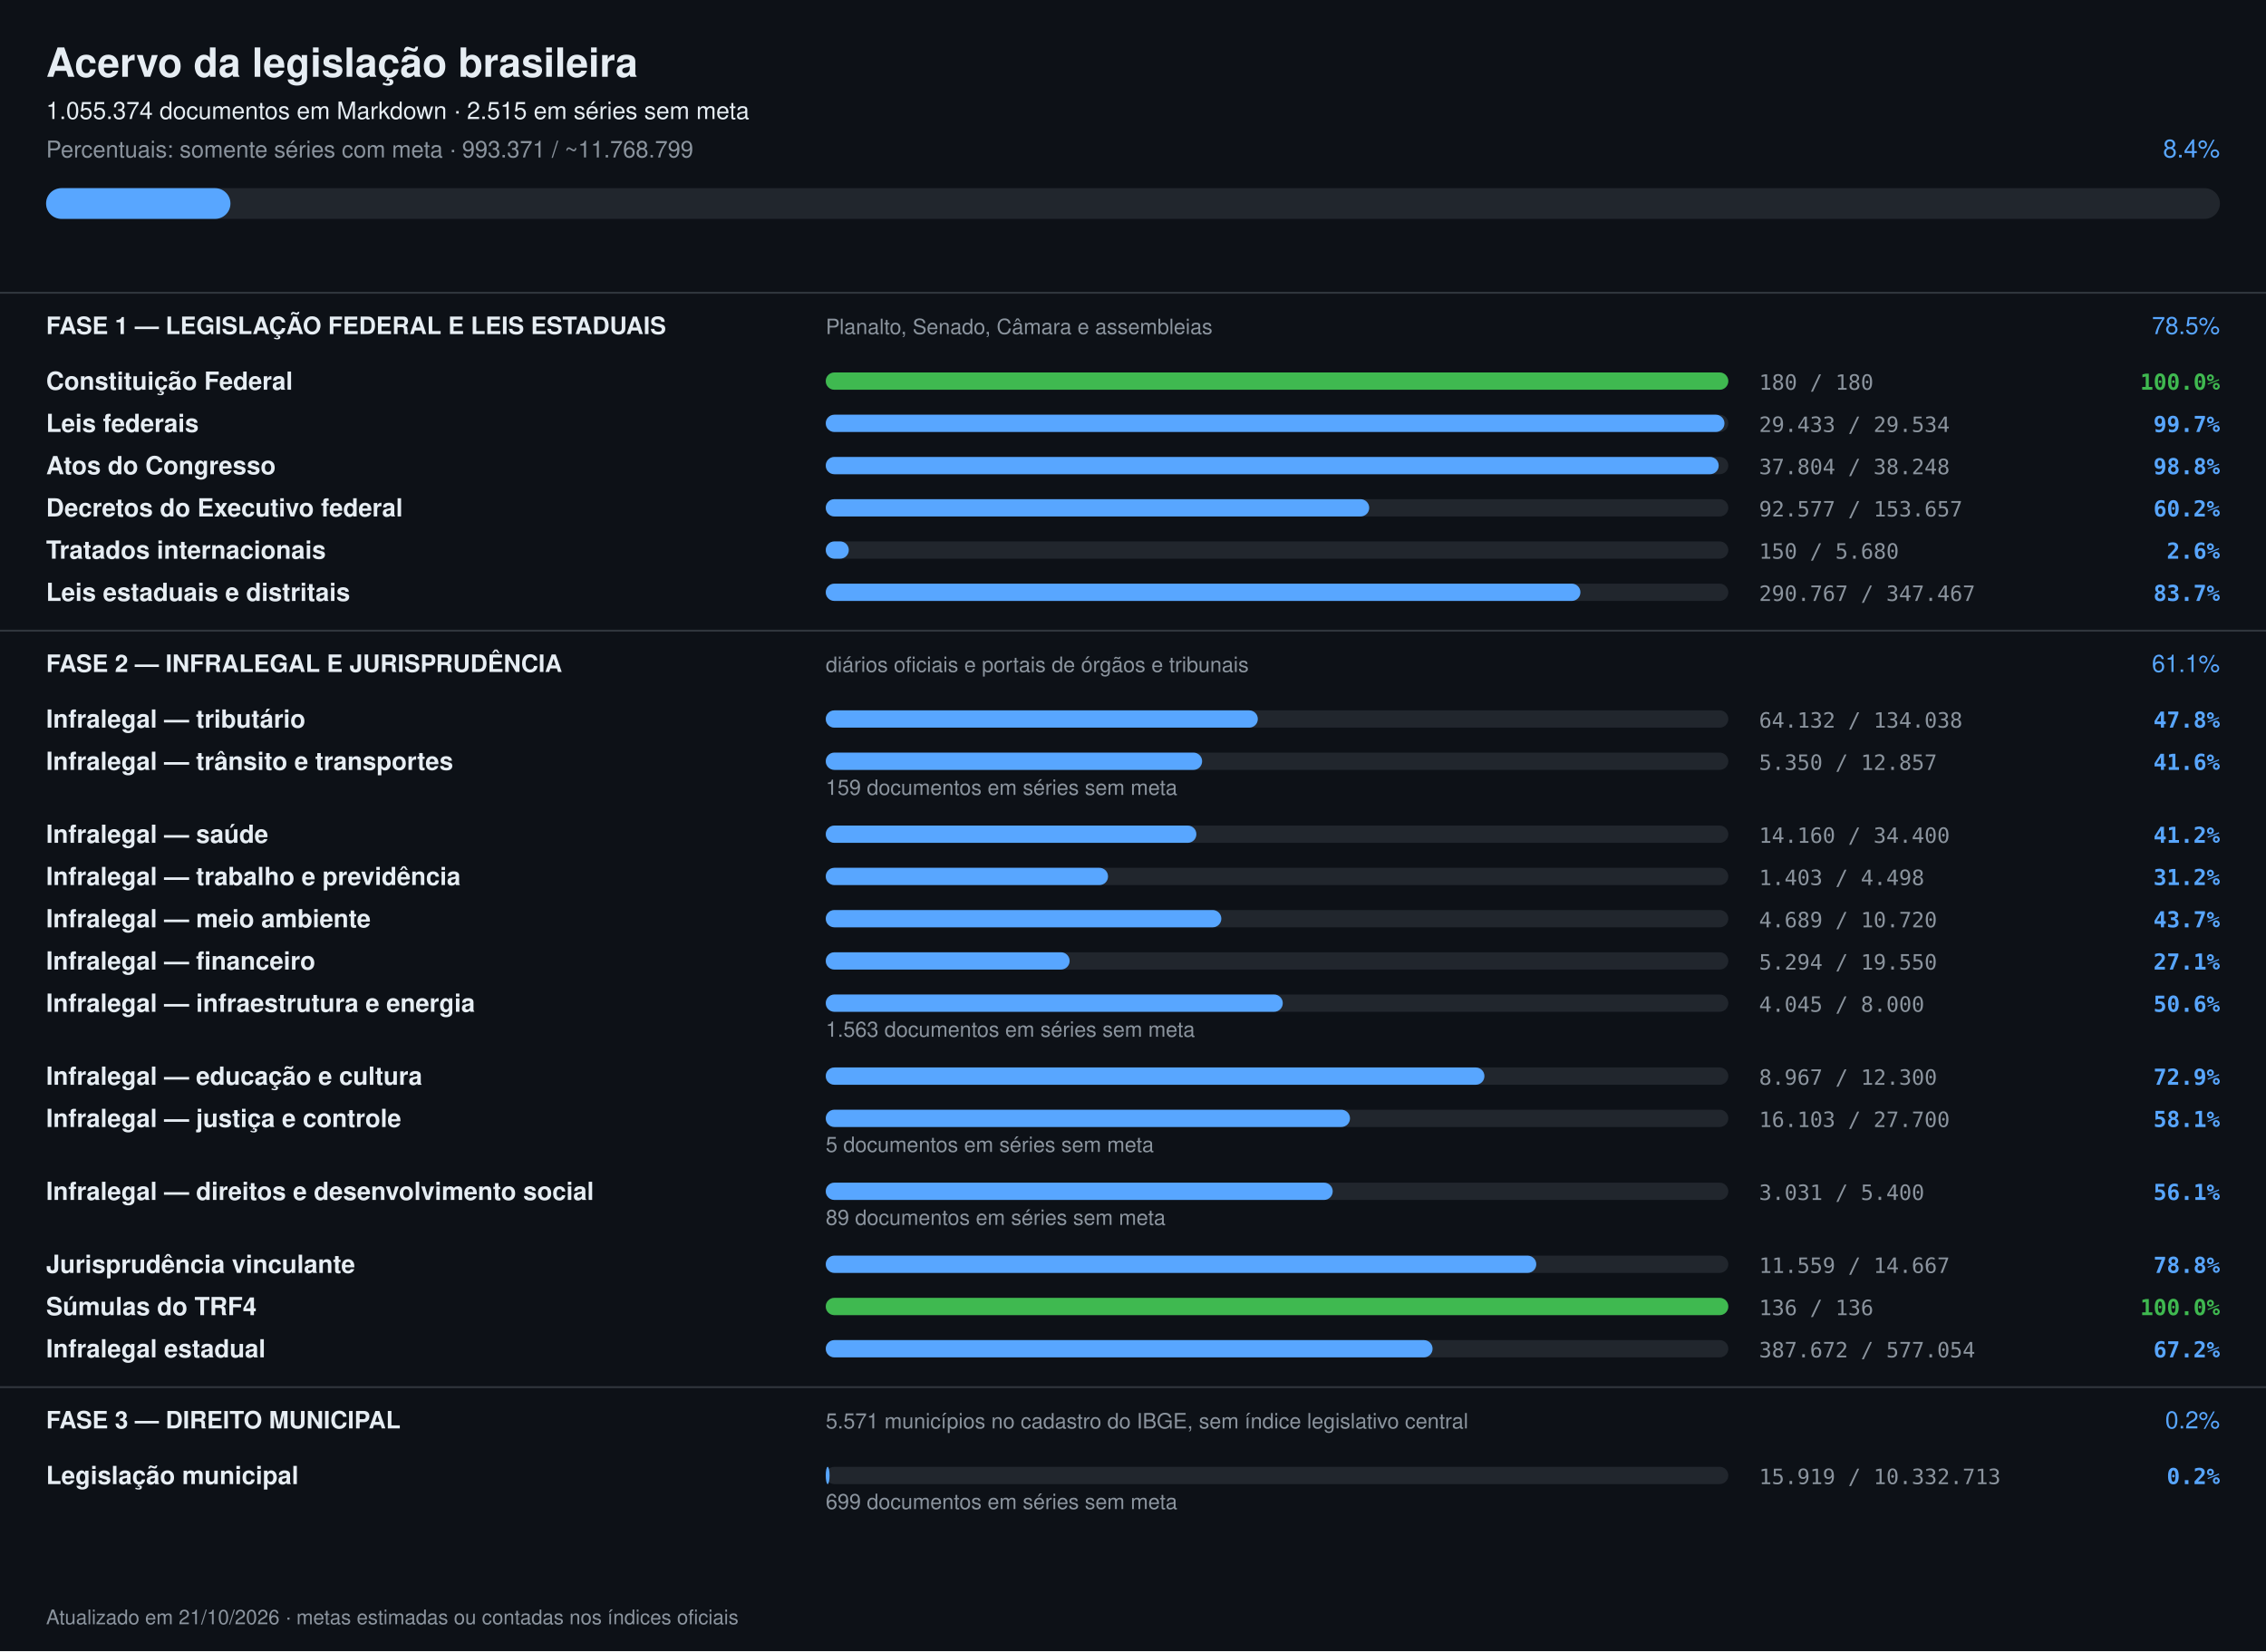
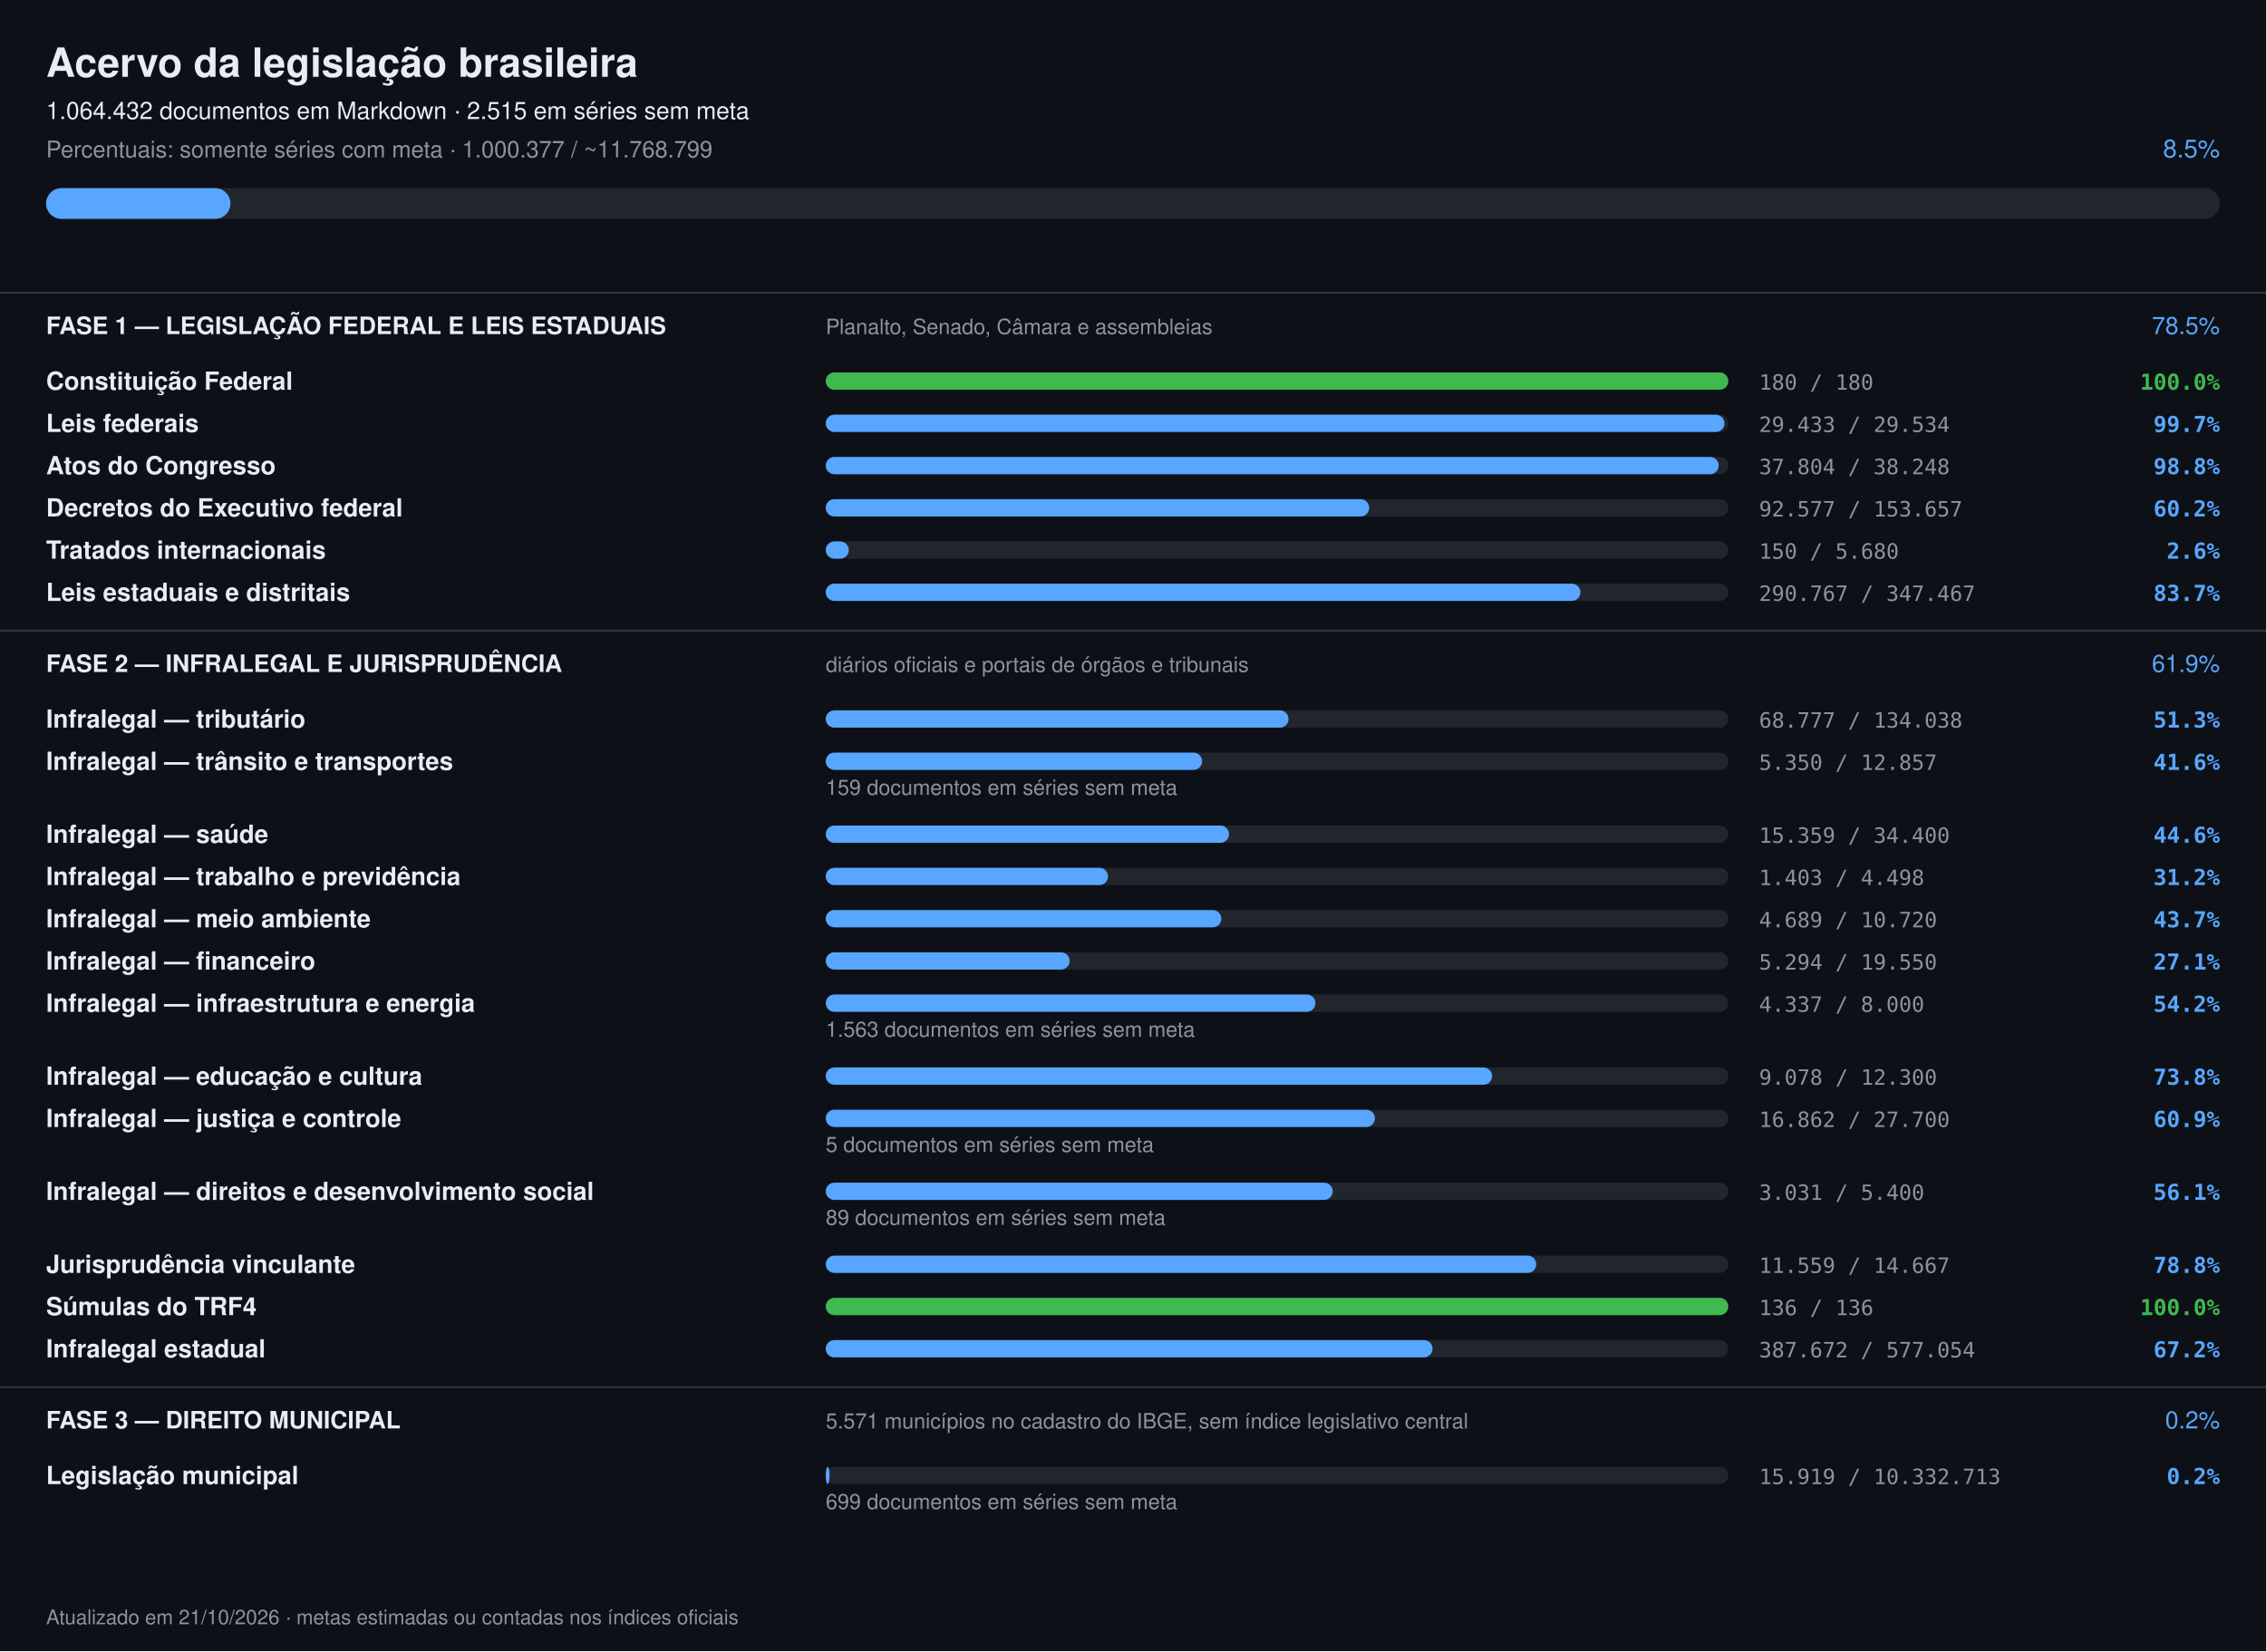
<svg xmlns="http://www.w3.org/2000/svg" width="1180" height="860" viewBox="0 0 1180 860" font-family="-apple-system,Segoe UI,Helvetica,Arial,sans-serif">
  <rect width="1180" height="860" fill="#0d1117" />
  <text x="24" y="40" font-size="21" font-weight="700" fill="#e6edf3">Acervo da legislação brasileira</text>
-   <text x="24" y="62" font-size="12.5" fill="#e6edf3">1.055.374 documentos em Markdown · 2.515 em séries sem meta</text>
-   <text x="24" y="82" font-size="12" fill="#8b949e">Percentuais: somente séries com meta · 993.371 / ~11.768.799</text>
-   <text x="1156" y="82" font-size="13" text-anchor="end" fill="#58a6ff">8.4%</text>
+   <text x="24" y="62" font-size="12.5" fill="#e6edf3">1.064.432 documentos em Markdown · 2.515 em séries sem meta</text>
+   <text x="24" y="82" font-size="12" fill="#8b949e">Percentuais: somente séries com meta · 1.000.377 / ~11.768.799</text>
+   <text x="1156" y="82" font-size="13" text-anchor="end" fill="#58a6ff">8.5%</text>
  <rect x="24" y="98" width="1132" height="16" rx="8" fill="#21262d" />
  <rect x="24" y="98" width="96" height="16" rx="8" fill="#58a6ff" />
  <rect x="0" y="152" width="1180" height="1" fill="#30363d" />
  <text x="24" y="174" font-size="12.5" font-weight="700" fill="#e6edf3">FASE 1 — LEGISLAÇÃO FEDERAL E LEIS ESTADUAIS</text>
  <text x="430" y="174" font-size="11" fill="#8b949e">Planalto, Senado, Câmara e assembleias</text>
  <text x="1156" y="174" font-size="12.5" text-anchor="end" fill="#58a6ff">78.5%</text>
  <text x="24" y="203" font-size="13" font-weight="600" fill="#e6edf3">Constituição Federal</text>
  <rect x="430" y="194" width="470" height="9" rx="4.5" fill="#21262d" />
  <rect x="430" y="194" width="470" height="9" rx="4.5" fill="#3fb950" />
  <text x="916" y="203" font-size="11" fill="#8b949e" font-family="ui-monospace,monospace">180 / 180</text>
  <text x="1156" y="203" font-size="11.5" text-anchor="end" font-weight="600" fill="#3fb950" font-family="ui-monospace,monospace">100.0%</text>
  <text x="24" y="225" font-size="13" font-weight="600" fill="#e6edf3">Leis federais</text>
  <rect x="430" y="216" width="470" height="9" rx="4.5" fill="#21262d" />
  <rect x="430" y="216" width="468" height="9" rx="4.5" fill="#58a6ff" />
  <text x="916" y="225" font-size="11" fill="#8b949e" font-family="ui-monospace,monospace">29.433 / 29.534</text>
  <text x="1156" y="225" font-size="11.5" text-anchor="end" font-weight="600" fill="#58a6ff" font-family="ui-monospace,monospace">99.7%</text>
  <text x="24" y="247" font-size="13" font-weight="600" fill="#e6edf3">Atos do Congresso</text>
  <rect x="430" y="238" width="470" height="9" rx="4.5" fill="#21262d" />
  <rect x="430" y="238" width="465" height="9" rx="4.5" fill="#58a6ff" />
  <text x="916" y="247" font-size="11" fill="#8b949e" font-family="ui-monospace,monospace">37.804 / 38.248</text>
  <text x="1156" y="247" font-size="11.5" text-anchor="end" font-weight="600" fill="#58a6ff" font-family="ui-monospace,monospace">98.8%</text>
  <text x="24" y="269" font-size="13" font-weight="600" fill="#e6edf3">Decretos do Executivo federal</text>
  <rect x="430" y="260" width="470" height="9" rx="4.5" fill="#21262d" />
  <rect x="430" y="260" width="283" height="9" rx="4.5" fill="#58a6ff" />
  <text x="916" y="269" font-size="11" fill="#8b949e" font-family="ui-monospace,monospace">92.577 / 153.657</text>
  <text x="1156" y="269" font-size="11.5" text-anchor="end" font-weight="600" fill="#58a6ff" font-family="ui-monospace,monospace">60.2%</text>
  <text x="24" y="291" font-size="13" font-weight="600" fill="#e6edf3">Tratados internacionais</text>
  <rect x="430" y="282" width="470" height="9" rx="4.5" fill="#21262d" />
  <rect x="430" y="282" width="12" height="9" rx="4.5" fill="#58a6ff" />
  <text x="916" y="291" font-size="11" fill="#8b949e" font-family="ui-monospace,monospace">150 / 5.680</text>
  <text x="1156" y="291" font-size="11.5" text-anchor="end" font-weight="600" fill="#58a6ff" font-family="ui-monospace,monospace">2.6%</text>
  <text x="24" y="313" font-size="13" font-weight="600" fill="#e6edf3">Leis estaduais e distritais</text>
  <rect x="430" y="304" width="470" height="9" rx="4.5" fill="#21262d" />
  <rect x="430" y="304" width="393" height="9" rx="4.5" fill="#58a6ff" />
  <text x="916" y="313" font-size="11" fill="#8b949e" font-family="ui-monospace,monospace">290.767 / 347.467</text>
  <text x="1156" y="313" font-size="11.5" text-anchor="end" font-weight="600" fill="#58a6ff" font-family="ui-monospace,monospace">83.7%</text>
  <rect x="0" y="328" width="1180" height="1" fill="#30363d" />
  <text x="24" y="350" font-size="12.5" font-weight="700" fill="#e6edf3">FASE 2 — INFRALEGAL E JURISPRUDÊNCIA</text>
  <text x="430" y="350" font-size="11" fill="#8b949e">diários oficiais e portais de órgãos e tribunais</text>
-   <text x="1156" y="350" font-size="12.5" text-anchor="end" fill="#58a6ff">61.1%</text>
+   <text x="1156" y="350" font-size="12.5" text-anchor="end" fill="#58a6ff">61.9%</text>
  <text x="24" y="379" font-size="13" font-weight="600" fill="#e6edf3">Infralegal — tributário</text>
  <rect x="430" y="370" width="470" height="9" rx="4.5" fill="#21262d" />
-   <rect x="430" y="370" width="225" height="9" rx="4.5" fill="#58a6ff" />
-   <text x="916" y="379" font-size="11" fill="#8b949e" font-family="ui-monospace,monospace">64.132 / 134.038</text>
-   <text x="1156" y="379" font-size="11.5" text-anchor="end" font-weight="600" fill="#58a6ff" font-family="ui-monospace,monospace">47.8%</text>
+   <rect x="430" y="370" width="241" height="9" rx="4.5" fill="#58a6ff" />
+   <text x="916" y="379" font-size="11" fill="#8b949e" font-family="ui-monospace,monospace">68.777 / 134.038</text>
+   <text x="1156" y="379" font-size="11.5" text-anchor="end" font-weight="600" fill="#58a6ff" font-family="ui-monospace,monospace">51.3%</text>
  <text x="24" y="401" font-size="13" font-weight="600" fill="#e6edf3">Infralegal — trânsito e transportes</text>
  <rect x="430" y="392" width="470" height="9" rx="4.5" fill="#21262d" />
  <rect x="430" y="392" width="196" height="9" rx="4.5" fill="#58a6ff" />
  <text x="916" y="401" font-size="11" fill="#8b949e" font-family="ui-monospace,monospace">5.350 / 12.857</text>
  <text x="1156" y="401" font-size="11.5" text-anchor="end" font-weight="600" fill="#58a6ff" font-family="ui-monospace,monospace">41.6%</text>
  <text x="430" y="414" font-size="11" fill="#8b949e">159 documentos em séries sem meta</text>
  <text x="24" y="439" font-size="13" font-weight="600" fill="#e6edf3">Infralegal — saúde</text>
  <rect x="430" y="430" width="470" height="9" rx="4.5" fill="#21262d" />
-   <rect x="430" y="430" width="193" height="9" rx="4.5" fill="#58a6ff" />
-   <text x="916" y="439" font-size="11" fill="#8b949e" font-family="ui-monospace,monospace">14.160 / 34.400</text>
-   <text x="1156" y="439" font-size="11.5" text-anchor="end" font-weight="600" fill="#58a6ff" font-family="ui-monospace,monospace">41.2%</text>
+   <rect x="430" y="430" width="210" height="9" rx="4.5" fill="#58a6ff" />
+   <text x="916" y="439" font-size="11" fill="#8b949e" font-family="ui-monospace,monospace">15.359 / 34.400</text>
+   <text x="1156" y="439" font-size="11.5" text-anchor="end" font-weight="600" fill="#58a6ff" font-family="ui-monospace,monospace">44.6%</text>
  <text x="24" y="461" font-size="13" font-weight="600" fill="#e6edf3">Infralegal — trabalho e previdência</text>
  <rect x="430" y="452" width="470" height="9" rx="4.5" fill="#21262d" />
  <rect x="430" y="452" width="147" height="9" rx="4.5" fill="#58a6ff" />
  <text x="916" y="461" font-size="11" fill="#8b949e" font-family="ui-monospace,monospace">1.403 / 4.498</text>
  <text x="1156" y="461" font-size="11.5" text-anchor="end" font-weight="600" fill="#58a6ff" font-family="ui-monospace,monospace">31.2%</text>
  <text x="24" y="483" font-size="13" font-weight="600" fill="#e6edf3">Infralegal — meio ambiente</text>
  <rect x="430" y="474" width="470" height="9" rx="4.5" fill="#21262d" />
  <rect x="430" y="474" width="206" height="9" rx="4.5" fill="#58a6ff" />
  <text x="916" y="483" font-size="11" fill="#8b949e" font-family="ui-monospace,monospace">4.689 / 10.720</text>
  <text x="1156" y="483" font-size="11.5" text-anchor="end" font-weight="600" fill="#58a6ff" font-family="ui-monospace,monospace">43.7%</text>
  <text x="24" y="505" font-size="13" font-weight="600" fill="#e6edf3">Infralegal — financeiro</text>
  <rect x="430" y="496" width="470" height="9" rx="4.5" fill="#21262d" />
  <rect x="430" y="496" width="127" height="9" rx="4.5" fill="#58a6ff" />
  <text x="916" y="505" font-size="11" fill="#8b949e" font-family="ui-monospace,monospace">5.294 / 19.550</text>
  <text x="1156" y="505" font-size="11.5" text-anchor="end" font-weight="600" fill="#58a6ff" font-family="ui-monospace,monospace">27.1%</text>
  <text x="24" y="527" font-size="13" font-weight="600" fill="#e6edf3">Infralegal — infraestrutura e energia</text>
  <rect x="430" y="518" width="470" height="9" rx="4.5" fill="#21262d" />
-   <rect x="430" y="518" width="238" height="9" rx="4.5" fill="#58a6ff" />
-   <text x="916" y="527" font-size="11" fill="#8b949e" font-family="ui-monospace,monospace">4.045 / 8.000</text>
-   <text x="1156" y="527" font-size="11.5" text-anchor="end" font-weight="600" fill="#58a6ff" font-family="ui-monospace,monospace">50.6%</text>
+   <rect x="430" y="518" width="255" height="9" rx="4.5" fill="#58a6ff" />
+   <text x="916" y="527" font-size="11" fill="#8b949e" font-family="ui-monospace,monospace">4.337 / 8.000</text>
+   <text x="1156" y="527" font-size="11.5" text-anchor="end" font-weight="600" fill="#58a6ff" font-family="ui-monospace,monospace">54.2%</text>
  <text x="430" y="540" font-size="11" fill="#8b949e">1.563 documentos em séries sem meta</text>
  <text x="24" y="565" font-size="13" font-weight="600" fill="#e6edf3">Infralegal — educação e cultura</text>
  <rect x="430" y="556" width="470" height="9" rx="4.5" fill="#21262d" />
-   <rect x="430" y="556" width="343" height="9" rx="4.5" fill="#58a6ff" />
-   <text x="916" y="565" font-size="11" fill="#8b949e" font-family="ui-monospace,monospace">8.967 / 12.300</text>
-   <text x="1156" y="565" font-size="11.5" text-anchor="end" font-weight="600" fill="#58a6ff" font-family="ui-monospace,monospace">72.9%</text>
+   <rect x="430" y="556" width="347" height="9" rx="4.5" fill="#58a6ff" />
+   <text x="916" y="565" font-size="11" fill="#8b949e" font-family="ui-monospace,monospace">9.078 / 12.300</text>
+   <text x="1156" y="565" font-size="11.5" text-anchor="end" font-weight="600" fill="#58a6ff" font-family="ui-monospace,monospace">73.8%</text>
  <text x="24" y="587" font-size="13" font-weight="600" fill="#e6edf3">Infralegal — justiça e controle</text>
  <rect x="430" y="578" width="470" height="9" rx="4.5" fill="#21262d" />
-   <rect x="430" y="578" width="273" height="9" rx="4.5" fill="#58a6ff" />
-   <text x="916" y="587" font-size="11" fill="#8b949e" font-family="ui-monospace,monospace">16.103 / 27.700</text>
-   <text x="1156" y="587" font-size="11.5" text-anchor="end" font-weight="600" fill="#58a6ff" font-family="ui-monospace,monospace">58.1%</text>
+   <rect x="430" y="578" width="286" height="9" rx="4.5" fill="#58a6ff" />
+   <text x="916" y="587" font-size="11" fill="#8b949e" font-family="ui-monospace,monospace">16.862 / 27.700</text>
+   <text x="1156" y="587" font-size="11.5" text-anchor="end" font-weight="600" fill="#58a6ff" font-family="ui-monospace,monospace">60.9%</text>
  <text x="430" y="600" font-size="11" fill="#8b949e">5 documentos em séries sem meta</text>
  <text x="24" y="625" font-size="13" font-weight="600" fill="#e6edf3">Infralegal — direitos e desenvolvimento social</text>
  <rect x="430" y="616" width="470" height="9" rx="4.5" fill="#21262d" />
  <rect x="430" y="616" width="264" height="9" rx="4.5" fill="#58a6ff" />
  <text x="916" y="625" font-size="11" fill="#8b949e" font-family="ui-monospace,monospace">3.031 / 5.400</text>
  <text x="1156" y="625" font-size="11.5" text-anchor="end" font-weight="600" fill="#58a6ff" font-family="ui-monospace,monospace">56.1%</text>
  <text x="430" y="638" font-size="11" fill="#8b949e">89 documentos em séries sem meta</text>
  <text x="24" y="663" font-size="13" font-weight="600" fill="#e6edf3">Jurisprudência vinculante</text>
  <rect x="430" y="654" width="470" height="9" rx="4.5" fill="#21262d" />
  <rect x="430" y="654" width="370" height="9" rx="4.5" fill="#58a6ff" />
  <text x="916" y="663" font-size="11" fill="#8b949e" font-family="ui-monospace,monospace">11.559 / 14.667</text>
  <text x="1156" y="663" font-size="11.5" text-anchor="end" font-weight="600" fill="#58a6ff" font-family="ui-monospace,monospace">78.8%</text>
  <text x="24" y="685" font-size="13" font-weight="600" fill="#e6edf3">Súmulas do TRF4</text>
  <rect x="430" y="676" width="470" height="9" rx="4.5" fill="#21262d" />
  <rect x="430" y="676" width="470" height="9" rx="4.5" fill="#3fb950" />
  <text x="916" y="685" font-size="11" fill="#8b949e" font-family="ui-monospace,monospace">136 / 136</text>
  <text x="1156" y="685" font-size="11.5" text-anchor="end" font-weight="600" fill="#3fb950" font-family="ui-monospace,monospace">100.0%</text>
  <text x="24" y="707" font-size="13" font-weight="600" fill="#e6edf3">Infralegal estadual</text>
  <rect x="430" y="698" width="470" height="9" rx="4.5" fill="#21262d" />
  <rect x="430" y="698" width="316" height="9" rx="4.5" fill="#58a6ff" />
  <text x="916" y="707" font-size="11" fill="#8b949e" font-family="ui-monospace,monospace">387.672 / 577.054</text>
  <text x="1156" y="707" font-size="11.5" text-anchor="end" font-weight="600" fill="#58a6ff" font-family="ui-monospace,monospace">67.2%</text>
  <rect x="0" y="722" width="1180" height="1" fill="#30363d" />
  <text x="24" y="744" font-size="12.5" font-weight="700" fill="#e6edf3">FASE 3 — DIREITO MUNICIPAL</text>
  <text x="430" y="744" font-size="11" fill="#8b949e">5.571 municípios no cadastro do IBGE, sem índice legislativo central</text>
  <text x="1156" y="744" font-size="12.5" text-anchor="end" fill="#58a6ff">0.2%</text>
  <text x="24" y="773" font-size="13" font-weight="600" fill="#e6edf3">Legislação municipal</text>
  <rect x="430" y="764" width="470" height="9" rx="4.5" fill="#21262d" />
  <rect x="430" y="764" width="2" height="9" rx="4.5" fill="#58a6ff" />
  <text x="916" y="773" font-size="11" fill="#8b949e" font-family="ui-monospace,monospace">15.919 / 10.332.713</text>
  <text x="1156" y="773" font-size="11.5" text-anchor="end" font-weight="600" fill="#58a6ff" font-family="ui-monospace,monospace">0.2%</text>
  <text x="430" y="786" font-size="11" fill="#8b949e">699 documentos em séries sem meta</text>
  <text x="24" y="846" font-size="10.5" fill="#8b949e">Atualizado em 21/10/2026 · metas estimadas ou contadas nos índices oficiais</text>
</svg>
